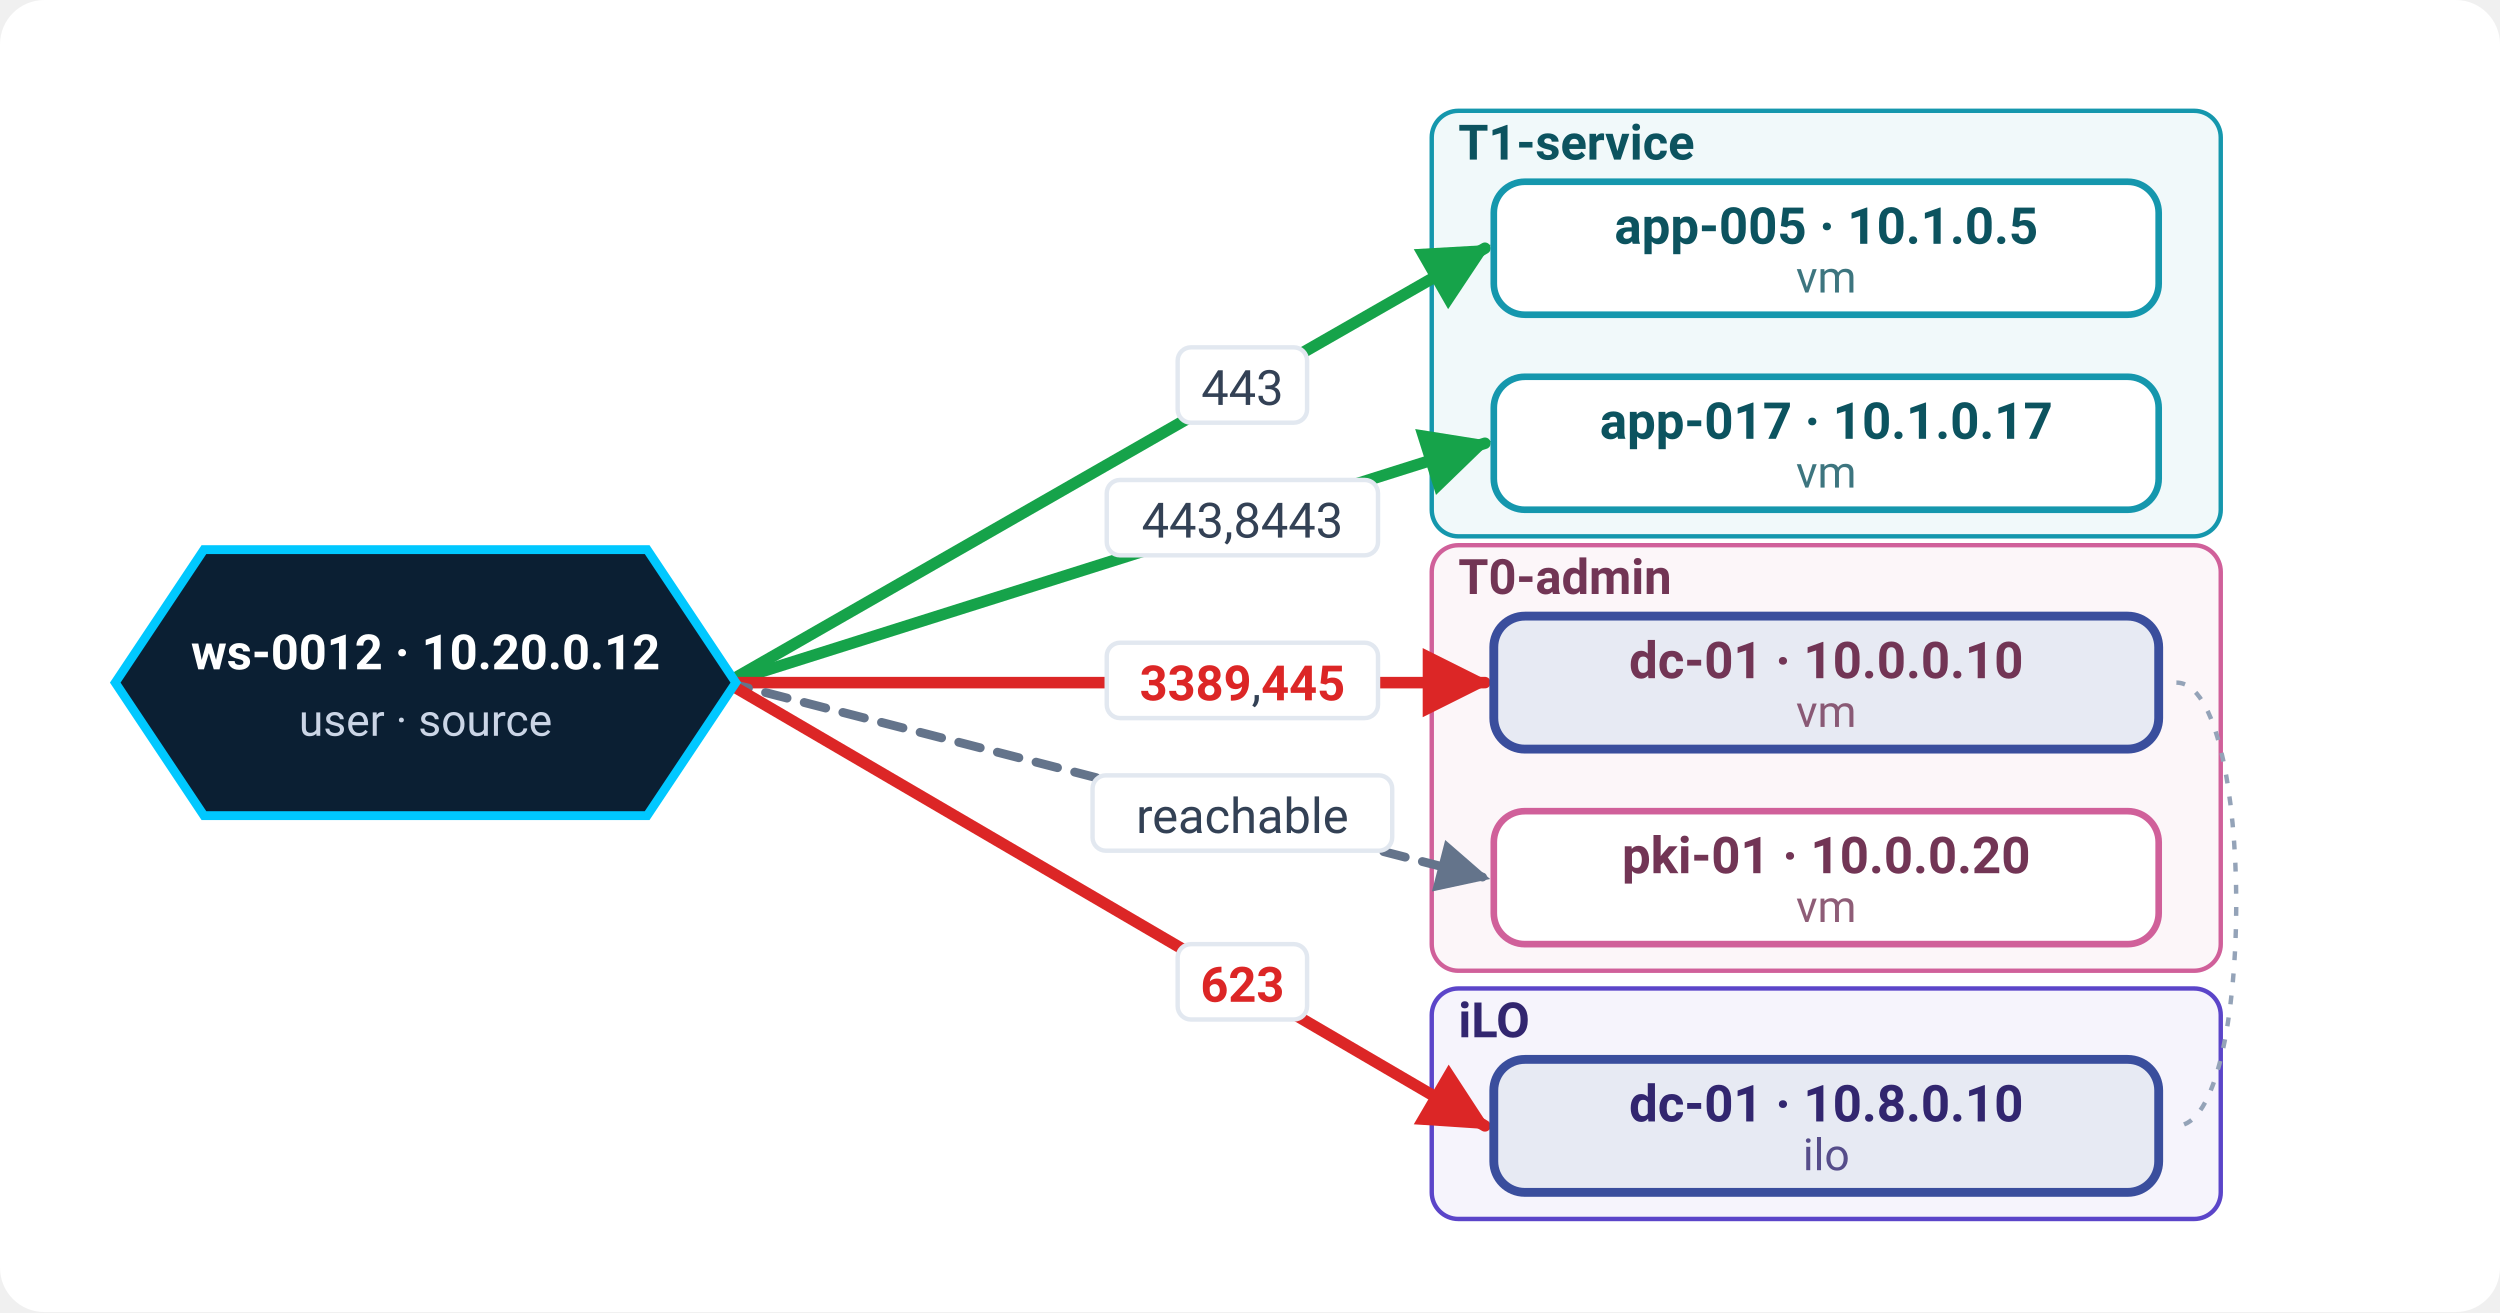
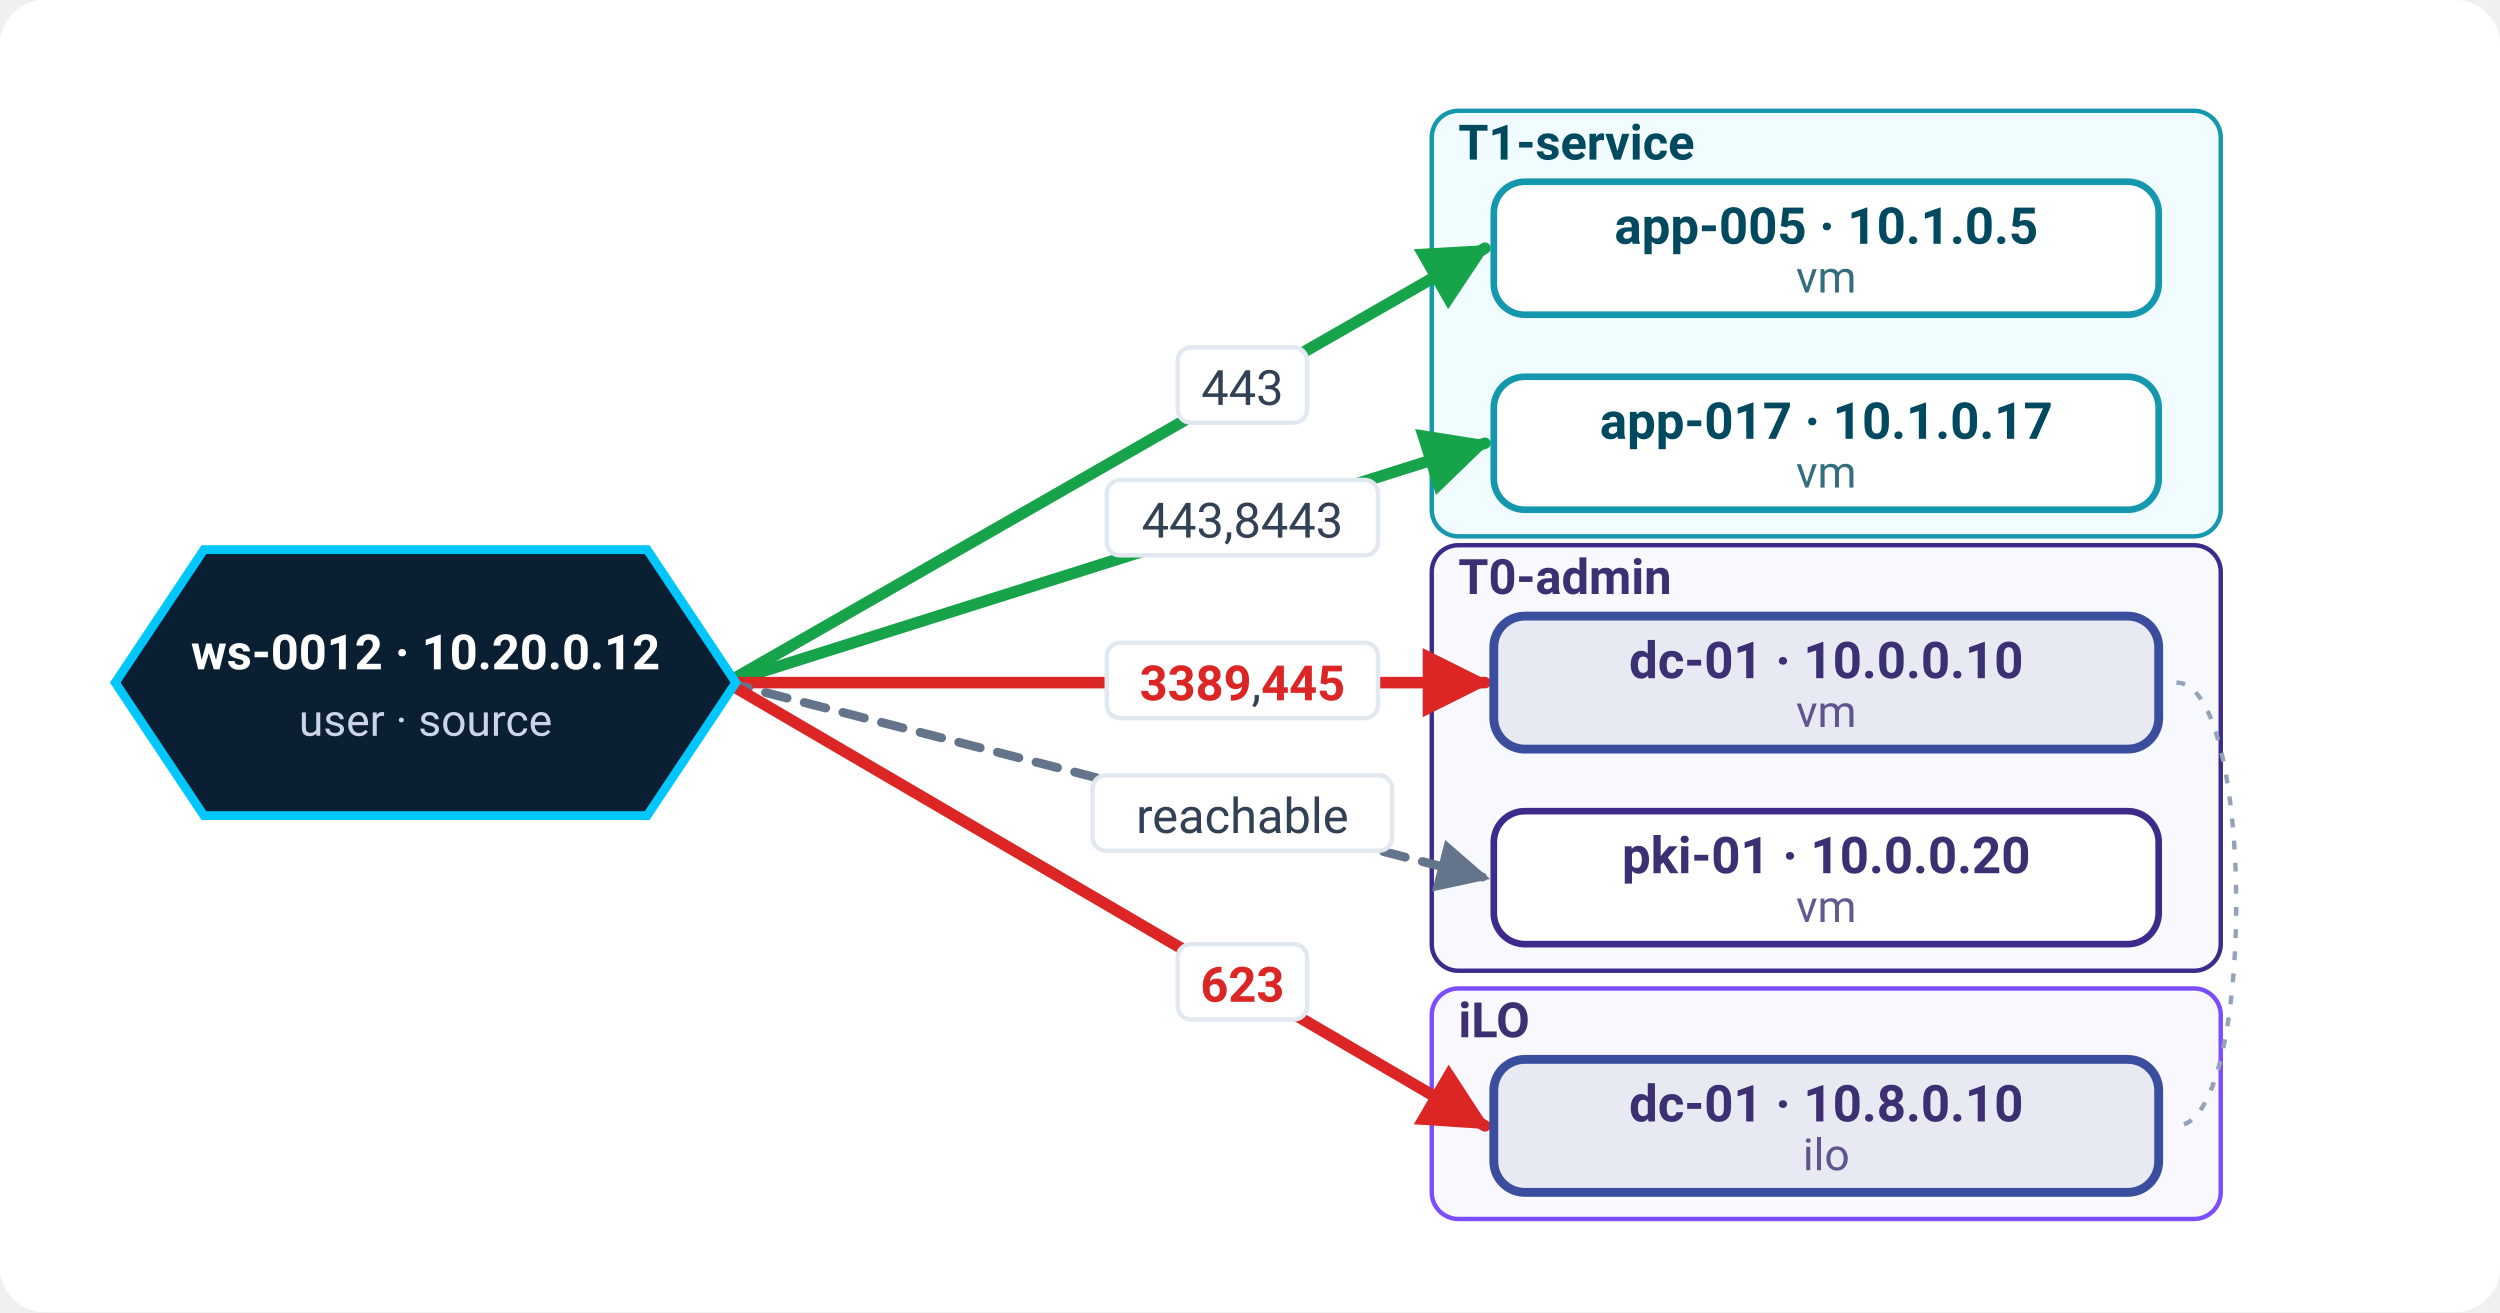
<svg xmlns="http://www.w3.org/2000/svg" width="564" height="296" viewBox="-12 -12 564 296" role="img" aria-label="SegOWL Source view: everything one Source reaches, grouped by Zone">
  <rect x="-12" y="-12" width="564" height="296" rx="10" fill="#fff" />
  <defs>
    <marker id="svdeny" viewBox="0 0 10 10" refX="9" refY="5" markerWidth="6" markerHeight="6" orient="auto">
      <path d="M0 0L10 5L0 10z" fill="#dc2626" />
    </marker>
    <marker id="svundeclared" viewBox="0 0 10 10" refX="9" refY="5" markerWidth="6" markerHeight="6" orient="auto">
      <path d="M0 0L10 5L0 10z" fill="#f59e0b" />
    </marker>
    <marker id="svallow" viewBox="0 0 10 10" refX="9" refY="5" markerWidth="6" markerHeight="6" orient="auto">
      <path d="M0 0L10 5L0 10z" fill="#16a34a" />
    </marker>
    <marker id="svreach" viewBox="0 0 10 10" refX="9" refY="5" markerWidth="6" markerHeight="6" orient="auto">
      <path d="M0 0L10 5L0 10z" fill="#64748b" />
    </marker>
  </defs>
-   <rect x="311" y="13" width="178" height="96" rx="6" fill="#ecf7f8" fill-opacity=".75" stroke="#1597ad" />
-   <text x="317" y="24" fill="#0c535f" style="font-family:-apple-system,'Segoe UI',Roboto,Helvetica,Arial,sans-serif;font-weight:700;font-size:11px">T1-service</text>
-   <rect x="311" y="111" width="178" height="96" rx="6" fill="#fbf2f7" fill-opacity=".75" stroke="#d0609a" />
-   <text x="317" y="122" fill="#723555" style="font-family:-apple-system,'Segoe UI',Roboto,Helvetica,Arial,sans-serif;font-weight:700;font-size:11px">T0-admin</text>
-   <rect x="311" y="211" width="178" height="52" rx="6" fill="#f2f0fb" fill-opacity=".75" stroke="#5b45c9" />
-   <text x="317" y="222" fill="#32266f" style="font-family:-apple-system,'Segoe UI',Roboto,Helvetica,Arial,sans-serif;font-weight:700;font-size:11px">iLO</text>
+   <rect x="311" y="13" width="178" height="96" rx="6" fill="#eafafe" fill-opacity=".75" stroke="#1597ad" />
+   <text x="317" y="24" fill="#00495e" style="font-family:-apple-system,'Segoe UI',Roboto,Helvetica,Arial,sans-serif;font-weight:700;font-size:11px">T1-service</text>
+   <rect x="311" y="111" width="178" height="96" rx="6" fill="#f5f5ff" fill-opacity=".75" stroke="#3d2a8a" />
+   <text x="317" y="122" fill="#3a3173" style="font-family:-apple-system,'Segoe UI',Roboto,Helvetica,Arial,sans-serif;font-weight:700;font-size:11px">T0-admin</text>
+   <rect x="311" y="211" width="178" height="52" rx="6" fill="#f6f5ff" fill-opacity=".75" stroke="#7c4dff" />
+   <text x="317" y="222" fill="#3c3072" style="font-family:-apple-system,'Segoe UI',Roboto,Helvetica,Arial,sans-serif;font-weight:700;font-size:11px">iLO</text>
  <line x1="152" y1="142" x2="323" y2="44" stroke="#16a34a" stroke-width="2.6" stroke-linecap="round" marker-end="url(#svallow)" />
  <rect x="253.68" y="66.36" width="29.2" height="17" rx="3" fill="#fff" stroke="#e2e8f0" />
  <text x="268.28" y="79.36" text-anchor="middle" style="font-family:-apple-system,'Segoe UI',Roboto,Helvetica,Arial,sans-serif;font-weight:400;font-size:11px;fill:#334155">443</text>
  <line x1="152" y1="142" x2="323" y2="88" stroke="#16a34a" stroke-width="2.6" stroke-linecap="round" marker-end="url(#svallow)" />
  <rect x="237.68" y="96.28" width="61.2" height="17" rx="3" fill="#fff" stroke="#e2e8f0" />
  <text x="268.28" y="109.28" text-anchor="middle" style="font-family:-apple-system,'Segoe UI',Roboto,Helvetica,Arial,sans-serif;font-weight:400;font-size:11px;fill:#334155">443,8443</text>
  <line x1="152" y1="142" x2="323" y2="142" stroke="#dc2626" stroke-width="2.6" stroke-linecap="round" marker-end="url(#svdeny)" />
  <rect x="237.68" y="133" width="61.2" height="17" rx="3" fill="#fff" stroke="#e2e8f0" />
  <text x="268.28" y="146" text-anchor="middle" style="font-family:-apple-system,'Segoe UI',Roboto,Helvetica,Arial,sans-serif;font-weight:400;font-size:11px;fill:#334155">
    <tspan font-weight="700" fill="#dc2626">3389</tspan>,<tspan font-weight="700" fill="#dc2626">445</tspan>
  </text>
  <line x1="152" y1="142" x2="323" y2="186" stroke="#64748b" stroke-width="2" stroke-dasharray="5 4" stroke-linecap="round" marker-end="url(#svreach)" />
  <rect x="234.48" y="162.92" width="67.6" height="17" rx="3" fill="#fff" stroke="#e2e8f0" />
  <text x="268.28" y="175.92" text-anchor="middle" style="font-family:-apple-system,'Segoe UI',Roboto,Helvetica,Arial,sans-serif;font-weight:400;font-size:11px;fill:#334155">reachable</text>
  <line x1="152" y1="142" x2="323" y2="242" stroke="#dc2626" stroke-width="2.6" stroke-linecap="round" marker-end="url(#svdeny)" />
  <rect x="253.68" y="201" width="29.2" height="17" rx="3" fill="#fff" stroke="#e2e8f0" />
  <text x="268.28" y="214" text-anchor="middle" style="font-family:-apple-system,'Segoe UI',Roboto,Helvetica,Arial,sans-serif;font-weight:400;font-size:11px;fill:#334155">
    <tspan font-weight="700" fill="#dc2626">623</tspan>
  </text>
  <rect x="325" y="29" width="150" height="30" rx="7" fill="#fff" stroke="#1597ad" stroke-width="1.5" />
-   <text x="400" y="43" text-anchor="middle" fill="#0c535f" style="font-family:-apple-system,'Segoe UI',Roboto,Helvetica,Arial,sans-serif;font-weight:600;font-size:11.5px">app-005 · 10.1.0.5</text>
-   <text x="400" y="54" text-anchor="middle" fill="#0c535f" style="font-family:-apple-system,'Segoe UI',Roboto,Helvetica,Arial,sans-serif;font-weight:400;font-size:10px;opacity:.8">vm</text>
+   <text x="400" y="43" text-anchor="middle" fill="#00495e" style="font-family:-apple-system,'Segoe UI',Roboto,Helvetica,Arial,sans-serif;font-weight:600;font-size:11.5px">app-005 · 10.1.0.5</text>
+   <text x="400" y="54" text-anchor="middle" fill="#00495e" style="font-family:-apple-system,'Segoe UI',Roboto,Helvetica,Arial,sans-serif;font-weight:400;font-size:10px;opacity:.8">vm</text>
  <rect x="325" y="73" width="150" height="30" rx="7" fill="#fff" stroke="#1597ad" stroke-width="1.5" />
-   <text x="400" y="87" text-anchor="middle" fill="#0c535f" style="font-family:-apple-system,'Segoe UI',Roboto,Helvetica,Arial,sans-serif;font-weight:600;font-size:11.5px">app-017 · 10.1.0.17</text>
-   <text x="400" y="98" text-anchor="middle" fill="#0c535f" style="font-family:-apple-system,'Segoe UI',Roboto,Helvetica,Arial,sans-serif;font-weight:400;font-size:10px;opacity:.8">vm</text>
+   <text x="400" y="87" text-anchor="middle" fill="#00495e" style="font-family:-apple-system,'Segoe UI',Roboto,Helvetica,Arial,sans-serif;font-weight:600;font-size:11.5px">app-017 · 10.1.0.17</text>
+   <text x="400" y="98" text-anchor="middle" fill="#00495e" style="font-family:-apple-system,'Segoe UI',Roboto,Helvetica,Arial,sans-serif;font-weight:400;font-size:10px;opacity:.8">vm</text>
  <rect x="325" y="127" width="150" height="30" rx="7" fill="#e7eaf3" stroke="#3a4e9d" stroke-width="2" />
-   <text x="400" y="141" text-anchor="middle" fill="#723555" style="font-family:-apple-system,'Segoe UI',Roboto,Helvetica,Arial,sans-serif;font-weight:600;font-size:11.5px">dc-01 · 10.0.0.10</text>
-   <text x="400" y="152" text-anchor="middle" fill="#723555" style="font-family:-apple-system,'Segoe UI',Roboto,Helvetica,Arial,sans-serif;font-weight:400;font-size:10px;opacity:.8">vm</text>
-   <rect x="325" y="171" width="150" height="30" rx="7" fill="#fff" stroke="#d0609a" stroke-width="1.5" />
-   <text x="400" y="185" text-anchor="middle" fill="#723555" style="font-family:-apple-system,'Segoe UI',Roboto,Helvetica,Arial,sans-serif;font-weight:600;font-size:11.5px">pki-01 · 10.0.0.20</text>
-   <text x="400" y="196" text-anchor="middle" fill="#723555" style="font-family:-apple-system,'Segoe UI',Roboto,Helvetica,Arial,sans-serif;font-weight:400;font-size:10px;opacity:.8">vm</text>
+   <text x="400" y="141" text-anchor="middle" fill="#3a3173" style="font-family:-apple-system,'Segoe UI',Roboto,Helvetica,Arial,sans-serif;font-weight:600;font-size:11.5px">dc-01 · 10.0.0.10</text>
+   <text x="400" y="152" text-anchor="middle" fill="#3a3173" style="font-family:-apple-system,'Segoe UI',Roboto,Helvetica,Arial,sans-serif;font-weight:400;font-size:10px;opacity:.8">vm</text>
+   <rect x="325" y="171" width="150" height="30" rx="7" fill="#fff" stroke="#3d2a8a" stroke-width="1.5" />
+   <text x="400" y="185" text-anchor="middle" fill="#3a3173" style="font-family:-apple-system,'Segoe UI',Roboto,Helvetica,Arial,sans-serif;font-weight:600;font-size:11.5px">pki-01 · 10.0.0.20</text>
+   <text x="400" y="196" text-anchor="middle" fill="#3a3173" style="font-family:-apple-system,'Segoe UI',Roboto,Helvetica,Arial,sans-serif;font-weight:400;font-size:10px;opacity:.8">vm</text>
  <rect x="325" y="227" width="150" height="30" rx="7" fill="#e7eaf3" stroke="#3a4e9d" stroke-width="2" />
-   <text x="400" y="241" text-anchor="middle" fill="#32266f" style="font-family:-apple-system,'Segoe UI',Roboto,Helvetica,Arial,sans-serif;font-weight:600;font-size:11.5px">dc-01 · 10.8.0.10</text>
-   <text x="400" y="252" text-anchor="middle" fill="#32266f" style="font-family:-apple-system,'Segoe UI',Roboto,Helvetica,Arial,sans-serif;font-weight:400;font-size:10px;opacity:.8">ilo</text>
+   <text x="400" y="241" text-anchor="middle" fill="#3c3072" style="font-family:-apple-system,'Segoe UI',Roboto,Helvetica,Arial,sans-serif;font-weight:600;font-size:11.5px">dc-01 · 10.8.0.10</text>
+   <text x="400" y="252" text-anchor="middle" fill="#3c3072" style="font-family:-apple-system,'Segoe UI',Roboto,Helvetica,Arial,sans-serif;font-weight:400;font-size:10px;opacity:.8">ilo</text>
  <path d="M479 142C497 142 497 242 479 242" fill="none" stroke="#94a3b8" stroke-dasharray="2 3" />
  <polygon points="14,142 34,112 134,112 154,142 134,172 34,172" fill="#0B1F33" stroke="#00C8FF" stroke-width="2" />
  <text x="84" y="139" text-anchor="middle" style="fill:#fff;font-family:-apple-system,'Segoe UI',Roboto,Helvetica,Arial,sans-serif;font-weight:600;font-size:11px">ws-0012 · 10.20.0.12</text>
  <text x="84" y="154" text-anchor="middle" style="fill:#cbd5e6;font-family:-apple-system,'Segoe UI',Roboto,Helvetica,Arial,sans-serif;font-weight:400;font-size:10px">user · source</text>
</svg>
